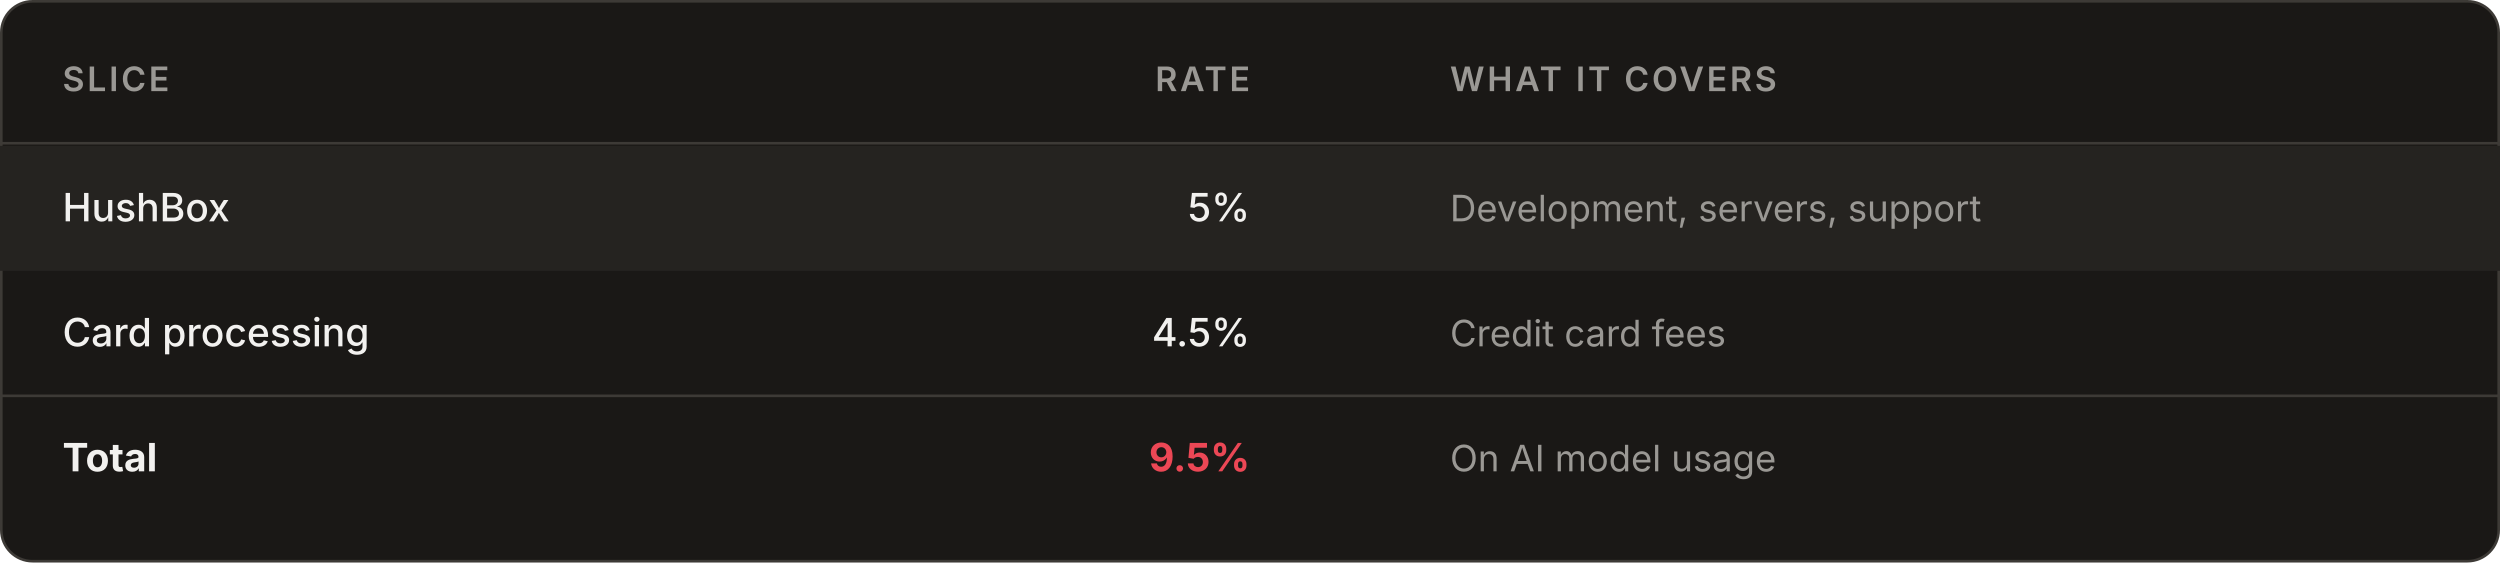
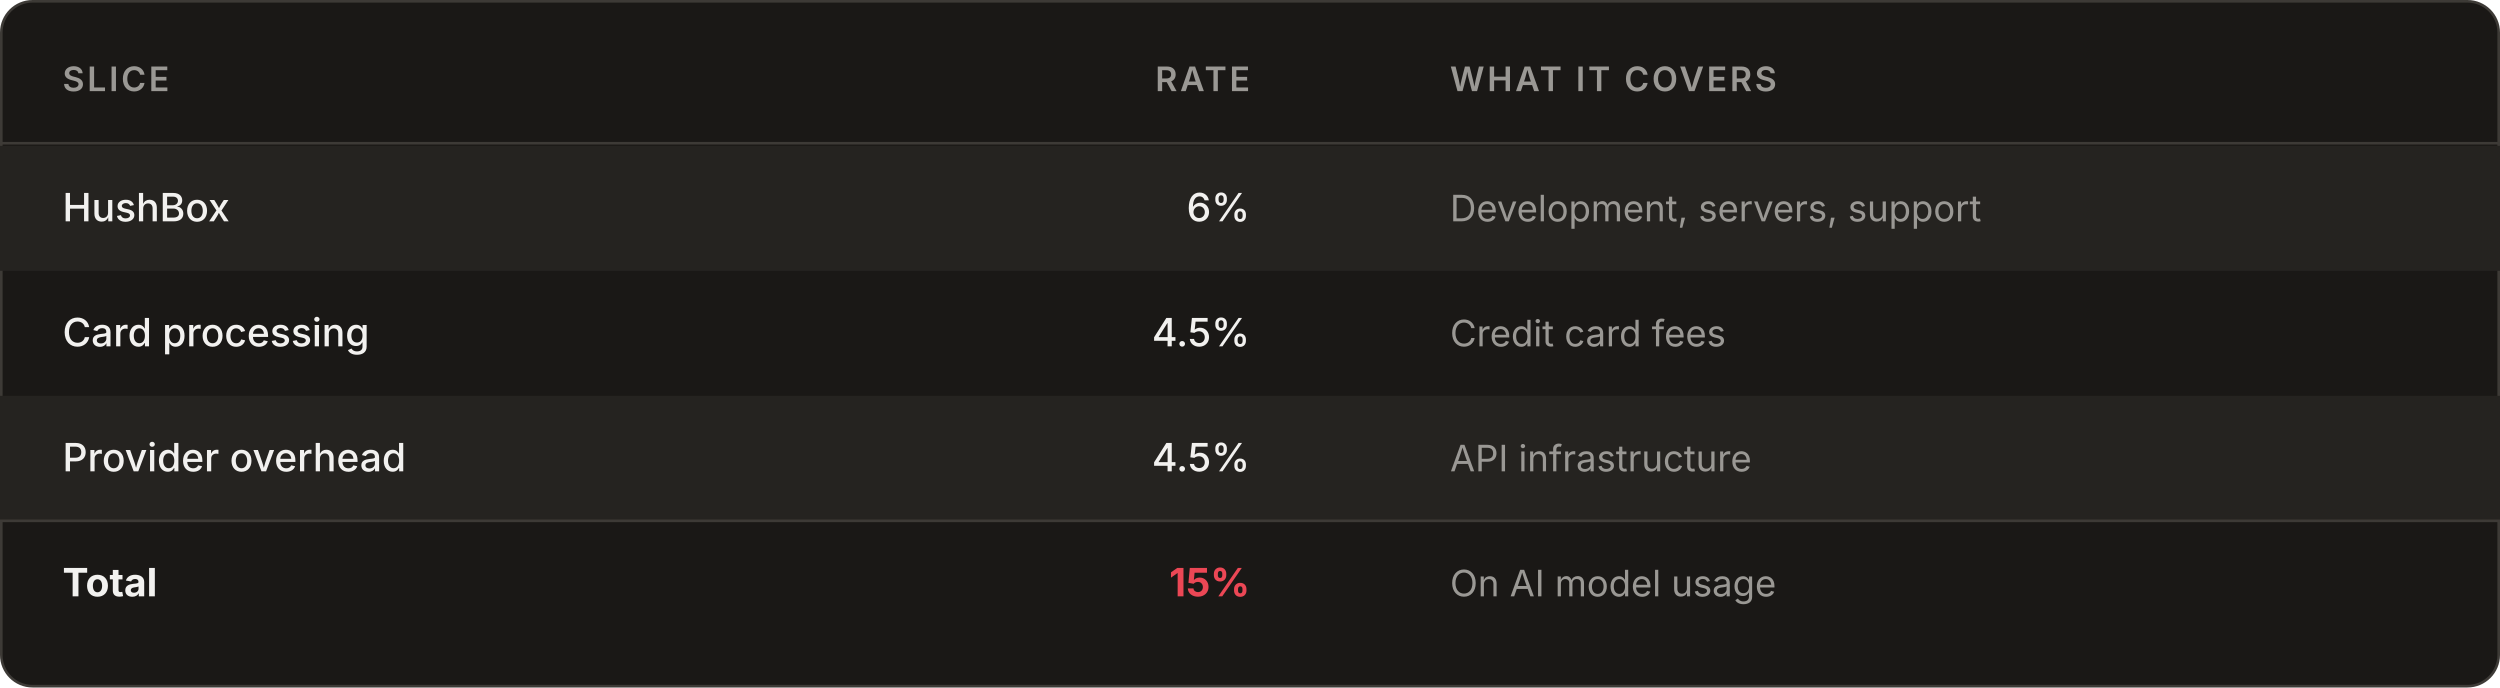
- <svg xmlns="http://www.w3.org/2000/svg" viewBox="0 0 960 216" width="100%">
-   <rect x="0.5" y="0.5" width="959" height="215" rx="12" fill="#1a1816" stroke="#3d3a36" />
+ <svg xmlns="http://www.w3.org/2000/svg" viewBox="0 0 960 264" width="100%">
+   <rect x="0.5" y="0.5" width="959" height="263" rx="12" fill="#1a1816" stroke="#3d3a36" />
  <text x="24" y="35" font-family="-apple-system, BlinkMacSystemFont, &quot;Segoe UI&quot;, system-ui, sans-serif" font-size="13" font-weight="600" fill="#9a9894" letter-spacing="0.08em">SLICE</text>
  <text x="480" y="35" font-family="-apple-system, BlinkMacSystemFont, &quot;Segoe UI&quot;, system-ui, sans-serif" font-size="13" font-weight="600" fill="#9a9894" text-anchor="end" letter-spacing="0.08em">RATE</text>
  <text x="556.8" y="35" font-family="-apple-system, BlinkMacSystemFont, &quot;Segoe UI&quot;, system-ui, sans-serif" font-size="13" font-weight="600" fill="#9a9894" letter-spacing="0.08em">WHAT IT COVERS</text>
  <line x1="0" y1="55" x2="960" y2="55" stroke="#3d3a36" />
  <rect x="0" y="56" width="960" height="48" fill="#252320" />
  <text x="24" y="85" font-family="-apple-system, BlinkMacSystemFont, &quot;Segoe UI&quot;, system-ui, sans-serif" font-size="15" font-weight="500" fill="#f2f1ef">HushBox</text>
-   <text x="480" y="85" font-family="-apple-system, BlinkMacSystemFont, &quot;Segoe UI&quot;, system-ui, sans-serif" font-size="15" font-weight="500" fill="#f2f1ef" text-anchor="end">5%</text>
+   <text x="480" y="85" font-family="-apple-system, BlinkMacSystemFont, &quot;Segoe UI&quot;, system-ui, sans-serif" font-size="15" font-weight="500" fill="#f2f1ef" text-anchor="end">6%</text>
  <text x="556.8" y="85" font-family="-apple-system, BlinkMacSystemFont, &quot;Segoe UI&quot;, system-ui, sans-serif" font-size="14" fill="#9a9894">Development, servers, support</text>
  <text x="24" y="133" font-family="-apple-system, BlinkMacSystemFont, &quot;Segoe UI&quot;, system-ui, sans-serif" font-size="15" font-weight="500" fill="#f2f1ef">Card processing</text>
  <text x="480" y="133" font-family="-apple-system, BlinkMacSystemFont, &quot;Segoe UI&quot;, system-ui, sans-serif" font-size="15" font-weight="500" fill="#f2f1ef" text-anchor="end">4.5%</text>
  <text x="556.8" y="133" font-family="-apple-system, BlinkMacSystemFont, &quot;Segoe UI&quot;, system-ui, sans-serif" font-size="14" fill="#9a9894">Credit card fees</text>
-   <line x1="0" y1="152" x2="960" y2="152" stroke="#3d3a36" />
-   <text x="24" y="181" font-family="-apple-system, BlinkMacSystemFont, &quot;Segoe UI&quot;, system-ui, sans-serif" font-size="15" font-weight="700" fill="#f2f1ef">Total</text>
-   <text x="480" y="181" font-family="-apple-system, BlinkMacSystemFont, &quot;Segoe UI&quot;, system-ui, sans-serif" font-size="15" font-weight="700" fill="#ec4755" text-anchor="end">9.5%</text>
-   <text x="556.8" y="181" font-family="-apple-system, BlinkMacSystemFont, &quot;Segoe UI&quot;, system-ui, sans-serif" font-size="14" fill="#9a9894">On AI model usage</text>
+   <rect x="0" y="152" width="960" height="48" fill="#252320" />
+   <text x="24" y="181" font-family="-apple-system, BlinkMacSystemFont, &quot;Segoe UI&quot;, system-ui, sans-serif" font-size="15" font-weight="500" fill="#f2f1ef">Provider overhead</text>
+   <text x="480" y="181" font-family="-apple-system, BlinkMacSystemFont, &quot;Segoe UI&quot;, system-ui, sans-serif" font-size="15" font-weight="500" fill="#f2f1ef" text-anchor="end">4.5%</text>
+   <text x="556.8" y="181" font-family="-apple-system, BlinkMacSystemFont, &quot;Segoe UI&quot;, system-ui, sans-serif" font-size="14" fill="#9a9894">API infrastructure</text>
+   <line x1="0" y1="200" x2="960" y2="200" stroke="#3d3a36" />
+   <text x="24" y="229" font-family="-apple-system, BlinkMacSystemFont, &quot;Segoe UI&quot;, system-ui, sans-serif" font-size="15" font-weight="700" fill="#f2f1ef">Total</text>
+   <text x="480" y="229" font-family="-apple-system, BlinkMacSystemFont, &quot;Segoe UI&quot;, system-ui, sans-serif" font-size="15" font-weight="700" fill="#ec4755" text-anchor="end">15%</text>
+   <text x="556.8" y="229" font-family="-apple-system, BlinkMacSystemFont, &quot;Segoe UI&quot;, system-ui, sans-serif" font-size="14" fill="#9a9894">On AI model usage</text>
</svg>
